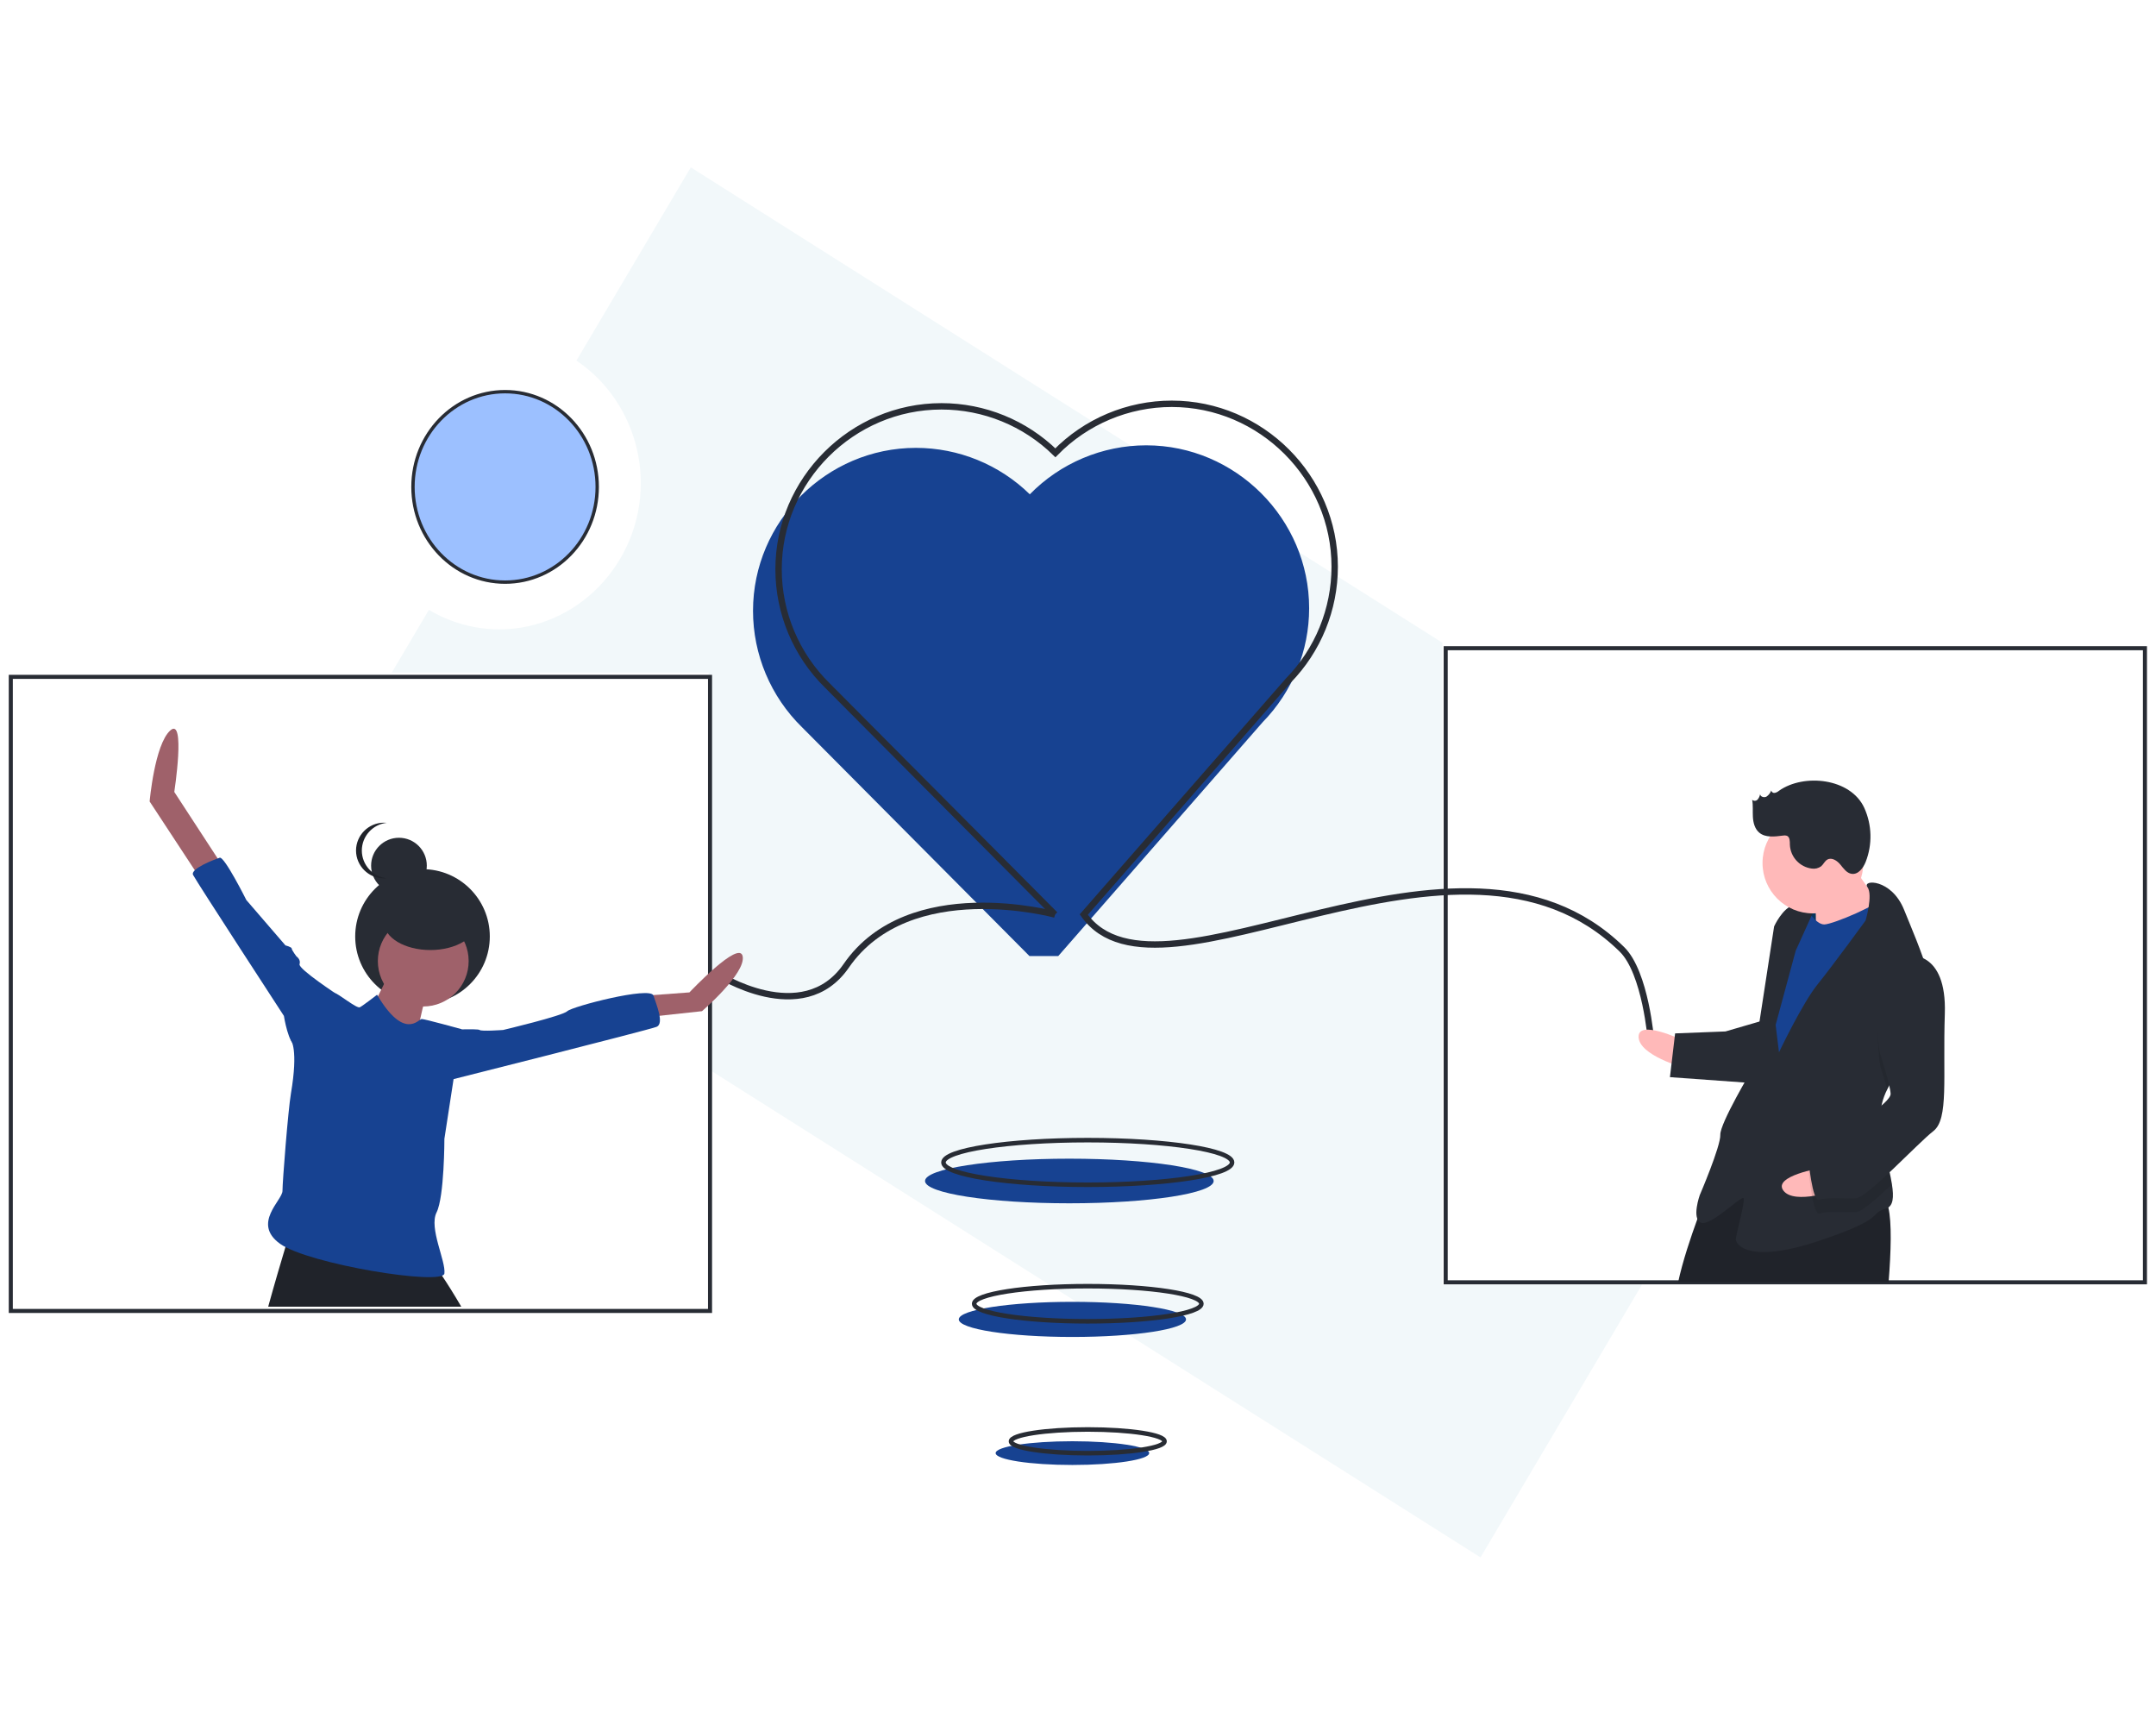
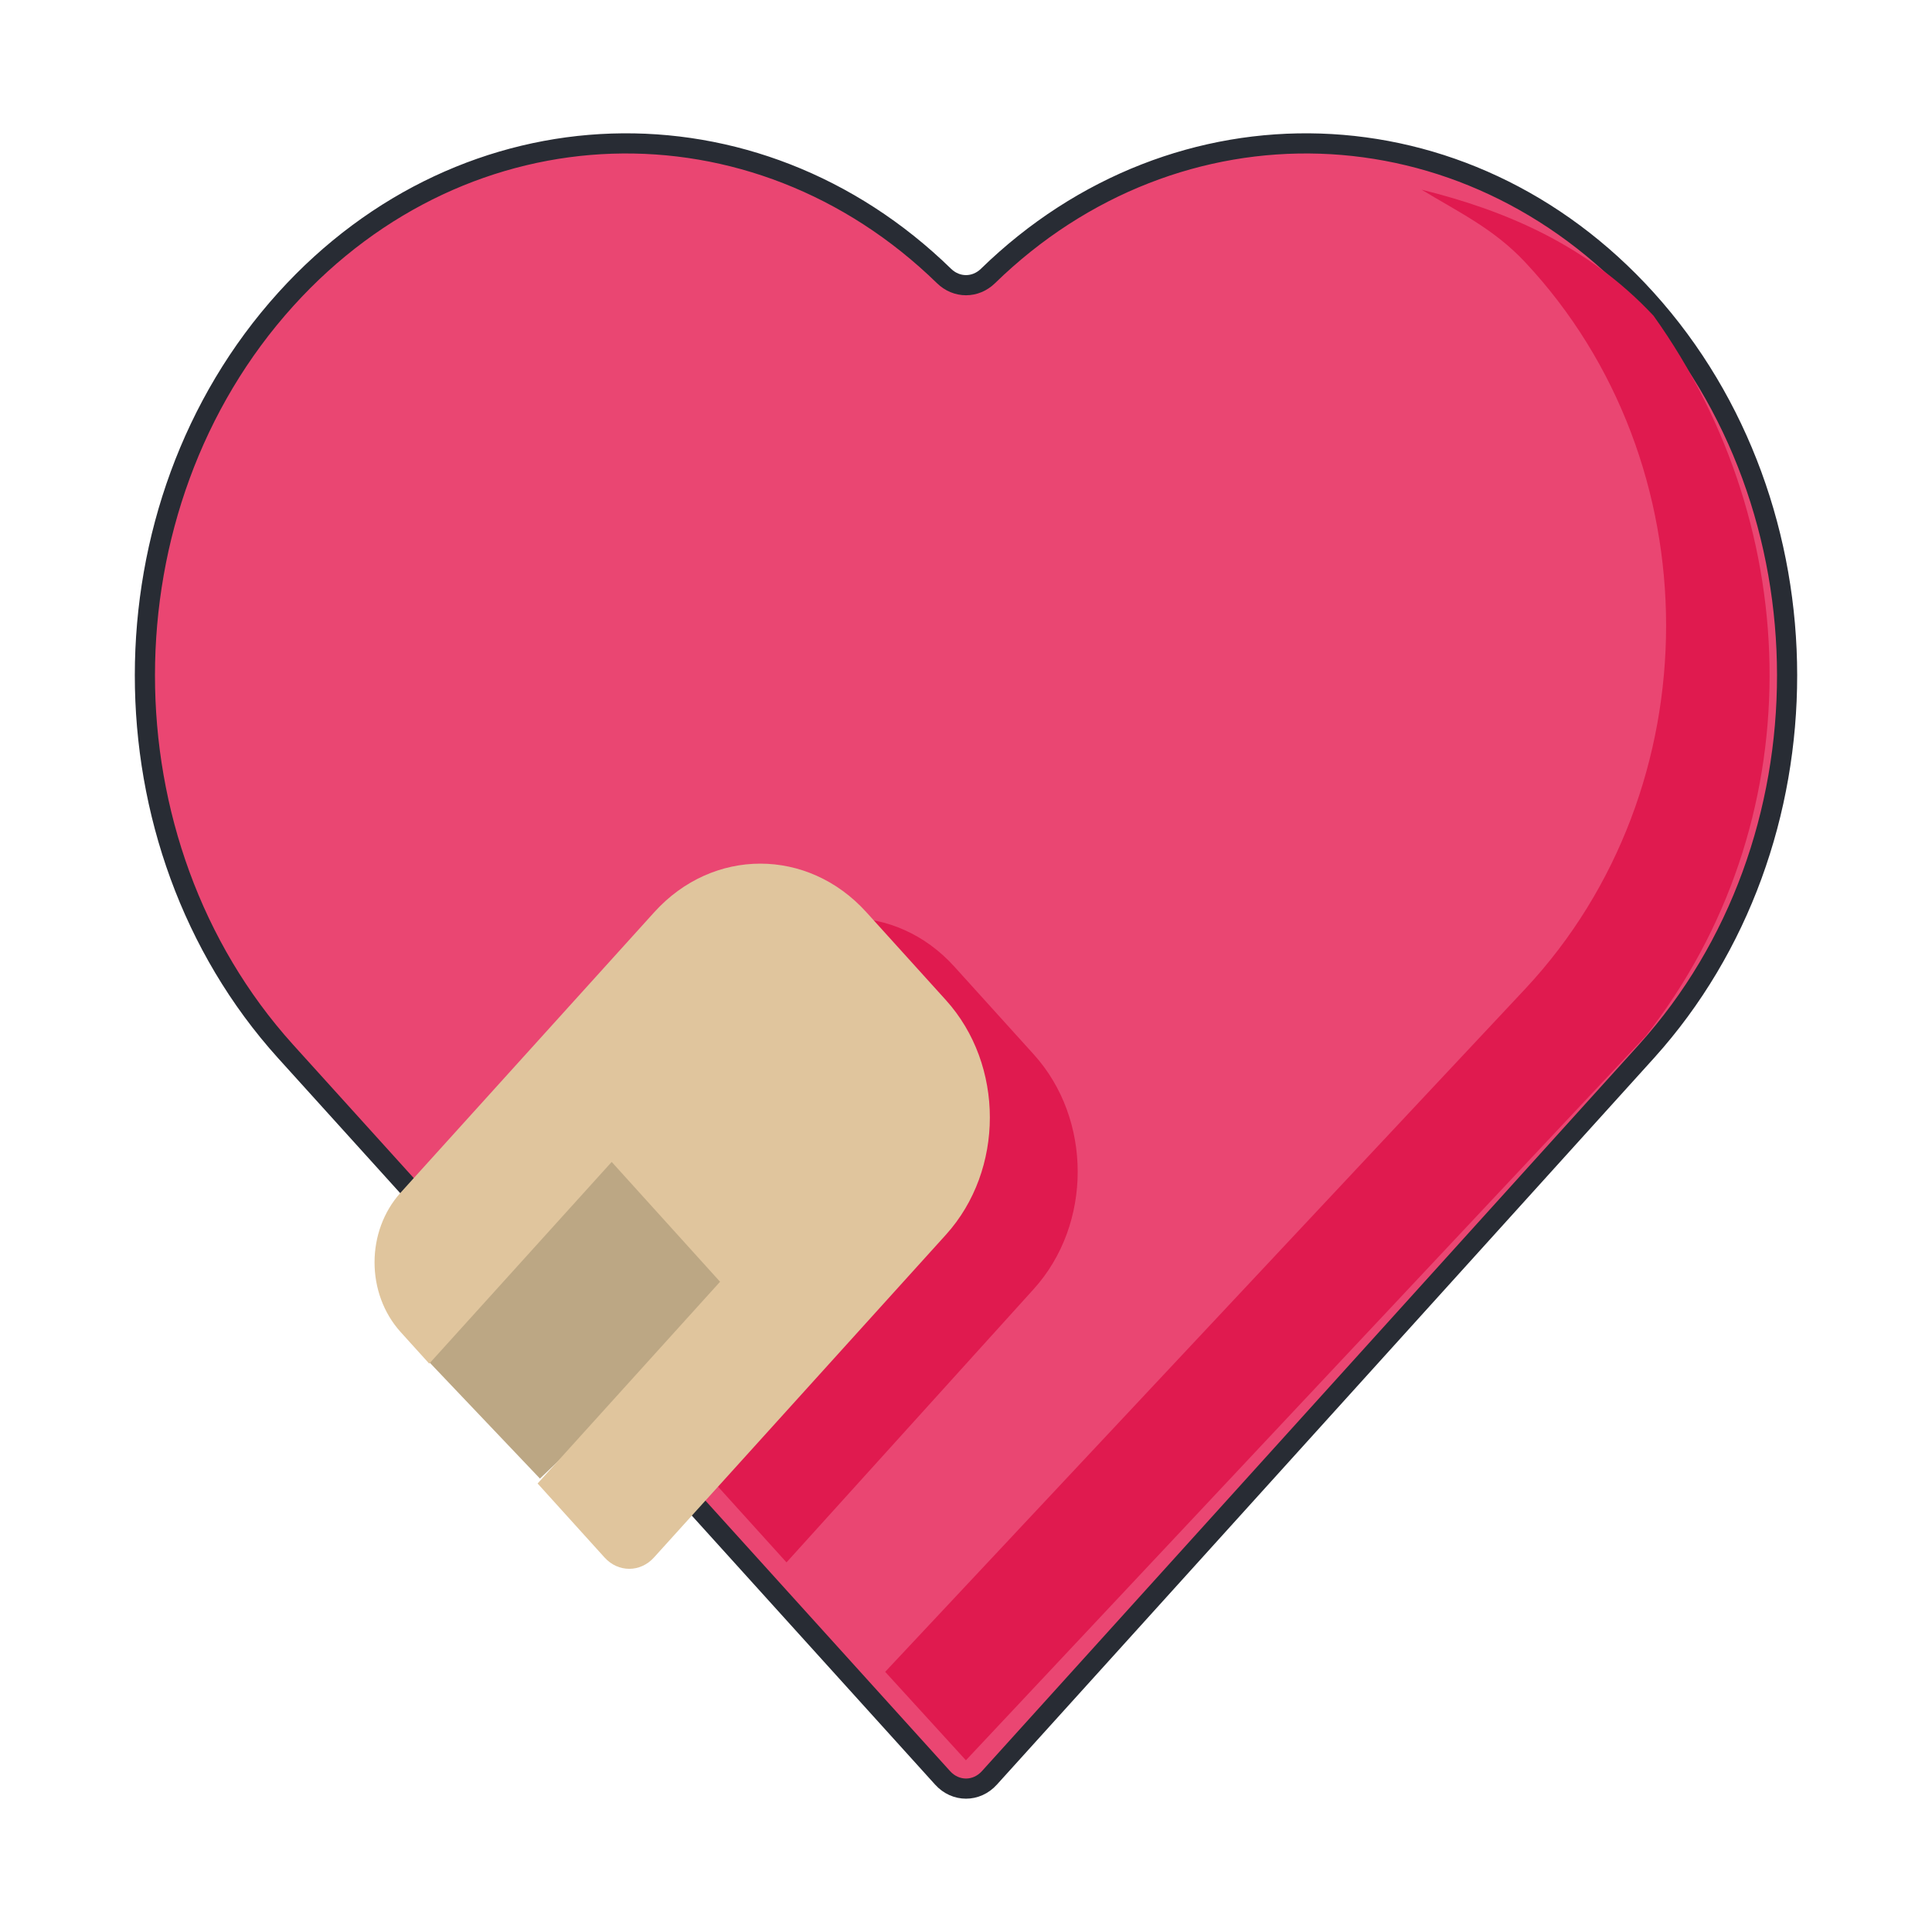
- <svg xmlns="http://www.w3.org/2000/svg" viewBox="0 0 5334 4267" fill-rule="evenodd" clip-rule="evenodd" stroke-linejoin="round" stroke-miterlimit="2">
-   <path d="M3568.55 1590.01l-1859.51-1176-282.968 478.078c99.217 66.615 159.245 180.906 159.245 303.199 0 198.337-157.889 361.543-349.764 361.543-61.213 0-121.366-16.611-174.424-48.165l-91.825 155.141h783.819v981.089l1909.72 1207.75 399.694-675.29h-493.982v-1587.35z" fill="#f2f8fa" fill-rule="nonzero" />
-   <ellipse cx="1249.61" cy="1204.48" rx="227.909" ry="235.584" fill="#9cc0ff" stroke="#282c34" stroke-width="8.33" />
-   <ellipse cx="2653.18" cy="3594.6" rx="189.91" ry="29.356" fill="#174291" />
-   <ellipse cx="2691.16" cy="3565.47" rx="189.91" ry="29.356" fill="none" stroke="#282c34" stroke-width="11.24" stroke-linejoin="miter" stroke-miterlimit="10" />
-   <ellipse cx="2653.18" cy="3263.84" rx="281.066" ry="43.447" fill="#174291" />
-   <ellipse cx="2691.16" cy="3225.13" rx="281.066" ry="43.447" fill="none" stroke="#282c34" stroke-width="11.24" stroke-linejoin="miter" stroke-miterlimit="10" />
-   <g>
-     <ellipse cx="2645.58" cy="2921.46" rx="357.03" ry="55.19" fill="#174291" />
-     <ellipse cx="2691.16" cy="2875.6" rx="357.03" ry="55.19" fill="none" stroke="#282c34" stroke-width="11.24" stroke-linejoin="miter" stroke-miterlimit="10" />
+ <svg xmlns="http://www.w3.org/2000/svg" viewBox="0 0 300 300" fill-rule="evenodd" stroke-linejoin="round" stroke-miterlimit="2">
+   <g fill-rule="nonzero">
+     <path d="M255.679 163.235c29.116-32.272 29.095-84.529-.066-116.77-28.05-31.014-72.85-32.217-102.201-3.61-1.954 1.905-4.869 1.905-6.824 0-29.351-28.607-74.15-27.404-102.202 3.61-29.16 32.241-29.181 84.498-.065 116.77l102.051 112.837c2.004 2.216 5.253 2.216 7.257 0l102.05-112.837z" fill="#ea4672" stroke="#282c34" stroke-width="3.13" />
+     <path d="M160.522 200.156l-38.394 42.45-45.289-50.075 38.393-42.45c9.098-10.058 23.848-10.058 32.945 0l12.345 13.649c9.097 10.057 9.097 26.368 0 36.426zm94.989-39.237L149.985 273.336l-12.533-13.735 99.419-106.087c29.142-31.181 29.122-81.673-.066-112.82-4.86-5.185-10.37-7.784-16.07-11.242 13.148 3.26 25.771 8.633 36.022 19.572 23.83 33.301 24.647 78.873-1.246 111.895z" fill="#e01a4f" />
  </g>
-   <g>
-     <path d="M2618.09 2365.09l505.856-578.683c73.637-75.277 114.912-176.498 114.912-281.802 0-221.075-181.917-402.992-402.992-402.992-108.376 0-212.296 43.718-288.081 121.19-75.277-73.636-176.497-114.911-281.801-114.911-221.075 0-402.992 181.917-402.992 402.992 0 108.375 43.717 212.296 121.19 288.08l562.792 566.126" fill="#174291" fill-rule="nonzero" />
-     <path d="M4084.62 2574.02s-13.145-167.876-71.953-225.597c-403.041-395.594-1141.73 182.604-1331.37-86.057l505.856-578.684c73.636-75.277 114.911-176.497 114.911-281.801 0-221.075-181.917-402.992-402.992-402.992-108.375 0-212.296 43.717-288.08 121.19-75.277-73.637-176.498-114.912-281.802-114.912-221.075 0-402.992 181.918-402.992 402.992 0 108.376 43.718 212.297 121.191 288.081l562.791 566.126" fill="none" stroke="#282c34" stroke-width="15.8" stroke-linejoin="miter" stroke-miterlimit="10" />
-     <path d="M1774.11 2409.16s211.507 136.542 319.446-19.936c155.749-225.789 516.623-126.86 516.623-126.86" fill="none" stroke="#282c34" stroke-width="15.8" stroke-linejoin="miter" stroke-miterlimit="10" />
-   </g>
-   <g>
-     <path fill="none" stroke="#282c34" stroke-width="10.01" stroke-linejoin="miter" stroke-miterlimit="10" d="M3576.7 1603.51h1729.94v1568.6H3576.7z" />
-     <path d="M4519.52 2215.74l-79.27 3.074 3.952 101.919 79.27-3.074-3.952-101.919z" fill="#08355c" />
-     <path d="M4161.93 2572.68s-109.776-52.45-108.02-7.153c1.757 45.297 110.655 75.098 110.655 75.098l-2.635-67.945z" fill="#ffb9b9" fill-rule="nonzero" />
-     <path d="M4672.41 3172.12h-520.715c10.866-50.975 31.546-112.465 47.72-156.78 12.819-35.051 22.733-59.387 22.733-59.387 59.137-66.698 144.963-68.401 225.481-51.926a538.045 538.045 0 0128.592 6.609c1.102.251 2.204.551 3.305.852 18.828 4.857 37.105 10.465 54.38 16.073 29.794 9.714 56.683 19.529 78.415 26.189a193.262 193.262 0 0033.55 7.861c2.494.266 5.003.366 7.511.301 8.612-.351 14.571 8.913 18.427 25.086 8.712 36.504 6.71 108.41.601 185.122z" fill="#20232a" fill-rule="nonzero" />
-     <path d="M4569.69 2120.23s60.354 94.061 83.881 115.832c23.527 21.77-42.663 69.702-42.663 69.702l-118.466 15.935s1.491-107.8-4.61-118.905c-6.102-11.105 81.858-82.564 81.858-82.564z" fill="#ffb9b9" fill-rule="nonzero" />
-     <path d="M4466.72 2243.3s24.405 44.419 47.054 43.541c22.648-.878 139.797-50.786 144.8-67.992 5.004-17.206 38.804 123.249 38.804 123.249l-286.654 504.464-69.922-48.324 33.88-296.189 27.825-159.857 64.213-98.892z" fill="#174291" fill-rule="nonzero" />
-     <path d="M4669.15 2694.78a158.645 158.645 0 00-17.586 74.401c.044 1.132.088 2.265.188 3.395 2.713 52.405 22.018 113.013 28.945 157.089 5.025 31.618 3.595 54.696-14.908 60.12-44.858 13.081 6.541 22.429-167.01 80.195-173.551 57.766-203.837 7.905-204.277-3.42-.439-11.324 24.579-97.354 18.697-102.797-5.882-5.442-82.298 71.24-105.385 60.793-23.088-10.446-2.635-67.945-2.635-67.945s52.01-121.101 50.913-149.412c-1.098-28.311 78.784-161.834 78.784-161.834l54.333-353.687s20.892-46.176 48.983-52.936a69.612 69.612 0 0151.398 9.348l-47.007 103.895-49.595 183.384 8.297 67.727s57.673-121.321 95.551-168.155c37.879-46.834 118.639-157.708 118.639-157.708s18.855-63.619 4.622-82.631c-14.236-19.069 59.372-21.923 90.756 56.249 16.635 41.431 43.641 103.215 60.559 160.74 15.075 50.962 22.196 98.603 7.261 125.834-22.828 41.601-80.249 96.281-109.523 157.355z" fill="#282c34" fill-rule="nonzero" />
-     <path d="M4778.67 2537.42c-22.827 41.601-80.248 96.281-109.523 157.356-7.646-27.547-16.973-56.049-16.973-56.049s-35.776-191.415 70.048-240.884a70.843 70.843 0 0149.187 13.744c15.076 50.961 22.197 98.602 7.261 125.833z" fill-opacity=".1" fill-rule="nonzero" />
-     <path d="M4358.57 2525.36l-89.717 26.161-124.567 4.831-12.814 108.239 204.715 14.745s51.133-143.75 22.383-153.976z" fill="#282c34" fill-rule="nonzero" />
-     <path d="M4504.87 2889.3s-120.022 19.913-92.628 56.031c27.394 36.118 133.719-1.854 133.719-1.854l-41.091-54.177z" fill="#ffb9b9" fill-rule="nonzero" />
-     <path d="M4651.75 2772.57c2.713 52.405 22.018 113.013 28.944 157.089-38.234 36.187-74.593 68.105-88.295 68.637-28.311 1.097-73.828-2.808-90.595 3.513-16.767 6.321-26.601-101.041-26.601-101.041s10.007-34.412 54.646-53.155c30.13-12.68 87.884-47.072 121.901-75.043z" fill-opacity=".1" fill-rule="nonzero" />
-     <path d="M4720.9 2363.87s95.817-15.057 90.641 143.922c-5.177 158.98 10.1 260.459-28.438 290.307-38.537 29.848-163.716 165.127-192.027 166.225-28.311 1.098-73.827-2.808-90.594 3.513-16.767 6.321-26.601-101.04-26.601-101.04s10.007-34.413 54.645-53.156c44.639-18.743 149.804-85.198 148.926-107.847-.878-22.648-26.601-101.04-26.601-101.04s-35.776-191.415 70.049-240.884z" fill="#282c34" fill-rule="nonzero" />
-     <circle cx="4485.19" cy="2134.85" r="124.661" fill="#ffb9b9" />
-     <path d="M4401.26 1956.17a24.068 24.068 0 01-10.481 5.26c-4.022.717-7.926-1.987-8.668-6.004a31.09 31.09 0 01-11.893 15.254c-5.824 3.035-14.828.49-15.667-6.023a27.486 27.486 0 01-6.326 13.353c-3.544 3.749-9.533 3.949-13.319.445 2.55 13.937.976 28.269 1.777 42.414.801 14.145 4.573 29.141 15.259 38.442 15.586 13.565 39.023 10.217 59.525 7.647 3.1-.65 6.317-.474 9.328.511 7.676 3.27 7.328 13.956 7.431 22.299 1.288 30.104 24.356 55.121 54.256 58.841a31.076 31.076 0 0023.085-5.634c5.821-4.934 8.794-12.976 15.464-16.682 10.85-6.029 24.009 2.763 31.942 12.31 7.932 9.547 15.751 21.29 28.039 23.038 16.253 2.311 28.632-14.252 34.705-29.503a172.054 172.054 0 00-3.418-133.64c-33.936-73.976-149.862-85.676-211.039-42.328z" fill="#282c34" fill-rule="nonzero" />
-   </g>
-   <g>
-     <path fill="none" stroke="#282c34" stroke-width="10.01" stroke-linejoin="miter" stroke-miterlimit="10" d="M26.696 1674.35h1729.94v1568.6H26.696z" />
-     <circle cx="1045.28" cy="2316.57" r="166.506" fill="#282c34" />
-     <path d="M965.795 2400.68s-54.234 120.09-69.73 123.963c-15.495 3.874 127.837 73.603 127.837 73.603s27.117-147.206 38.739-154.953c11.621-7.748-96.846-42.613-96.846-42.613z" fill="#9f616a" fill-rule="nonzero" />
-     <circle cx="1047.14" cy="2377.44" r="112.341" fill="#9f616a" />
-     <path d="M1141.23 3232.39H663.528c15.974-58.035 33.049-115.569 42.663-147.516 4.857-16.024 7.812-25.638 7.812-25.638s360.279 77.464 367.99 81.369a91.329 91.329 0 0111.467 15.123c11.266 16.524 29.243 44.916 47.77 76.662z" fill="#20232a" fill-rule="nonzero" />
-     <path d="M547.419 2137.26l-116.215-178.197s28.739-186.93-9.999-152.066c-38.739 34.865-50.998 175.659-50.998 175.659l134.6 204.964 42.612-50.36zM1601.11 2462.67l104.594-7.748s123.963-131.711 131.711-89.098c7.747 42.612-100.72 135.584-100.72 135.584l-143.333 15.496 7.748-54.234z" fill="#9f616a" fill-rule="nonzero" />
-     <path d="M837.958 2501.41v-38.738s-100.72-65.856-96.846-77.477c3.874-11.622-7.748-19.369-7.748-19.369s-11.622-15.496-11.622-19.37c0-3.873-15.495-7.747-15.495-7.747l-96.846-112.342s-54.234-108.467-65.855-104.594c-11.622 3.874-73.604 27.117-65.856 42.613 7.748 15.496 224.683 348.646 224.683 348.646s11.622 73.603 30.991 73.603 104.594-85.225 104.594-85.225zM1097.51 2547.89s85.225-3.873 89.099 0c3.874 3.874 58.107 0 58.107 0s147.207-34.864 158.828-46.486c11.622-11.621 205.314-61.981 213.062-38.738 7.747 23.243 27.117 69.729 7.747 77.477-19.369 7.747-542.338 139.458-542.338 139.458l15.495-131.711z" fill="#174291" fill-rule="nonzero" />
-     <circle cx="987.032" cy="2141.32" r="68.899" fill="#282c34" />
-     <path d="M895.167 2104c.002-35.096 26.817-64.867 61.722-68.526a69.666 69.666 0 00-7.177-.373c-37.797 0-68.899 31.102-68.899 68.899s31.102 68.899 68.899 68.899a69.947 69.947 0 007.177-.372c-34.905-3.66-61.72-33.431-61.722-68.527z" fill="#20232a" fill-rule="nonzero" />
-     <ellipse cx="1064.65" cy="2281.26" rx="114.831" ry="68.899" fill="#282c34" />
-     <path d="M932.867 2460.73s-34.865 27.117-42.612 30.99c-7.748 3.874-54.234-34.864-61.982-34.864-7.748 0-108.468 116.215-108.468 116.215s18.718 21.56 0 131.711c-7.019 41.31-20.946 217.923-20.946 241.166 0 23.243-75.9 80.363-6.17 130.723 69.729 50.36 402.879 104.594 406.753 73.603 3.874-30.99-38.738-112.341-19.369-151.08 19.369-38.738 19.369-182.071 19.369-182.071l23.243-151.079 19.37-120.09s-91.036-25.18-98.783-25.18c-7.748 0-42.613 54.234-110.405-60.044z" fill="#174291" fill-rule="nonzero" />
-   </g>
+   <path d="M94.622 179.085l-30.831 29.414 20.05 21.092 30.831-29.414-20.05-21.092z" fill="#bca784" />
+   <path d="M146.881 191.73l-45.336 50.119c-2.119 2.343-5.551 2.343-7.67 0L83.48 230.356l28.332-31.326-16.829-18.607-28.332 31.326-4.433-4.902c-5.412-5.984-5.412-15.679 0-21.665l39.369-43.528c9.101-10.063 23.853-10.063 32.949 0l12.345 13.644c9.097 10.063 9.097 26.374 0 36.432z" fill="#e0c59d" fill-rule="nonzero" />
</svg>
